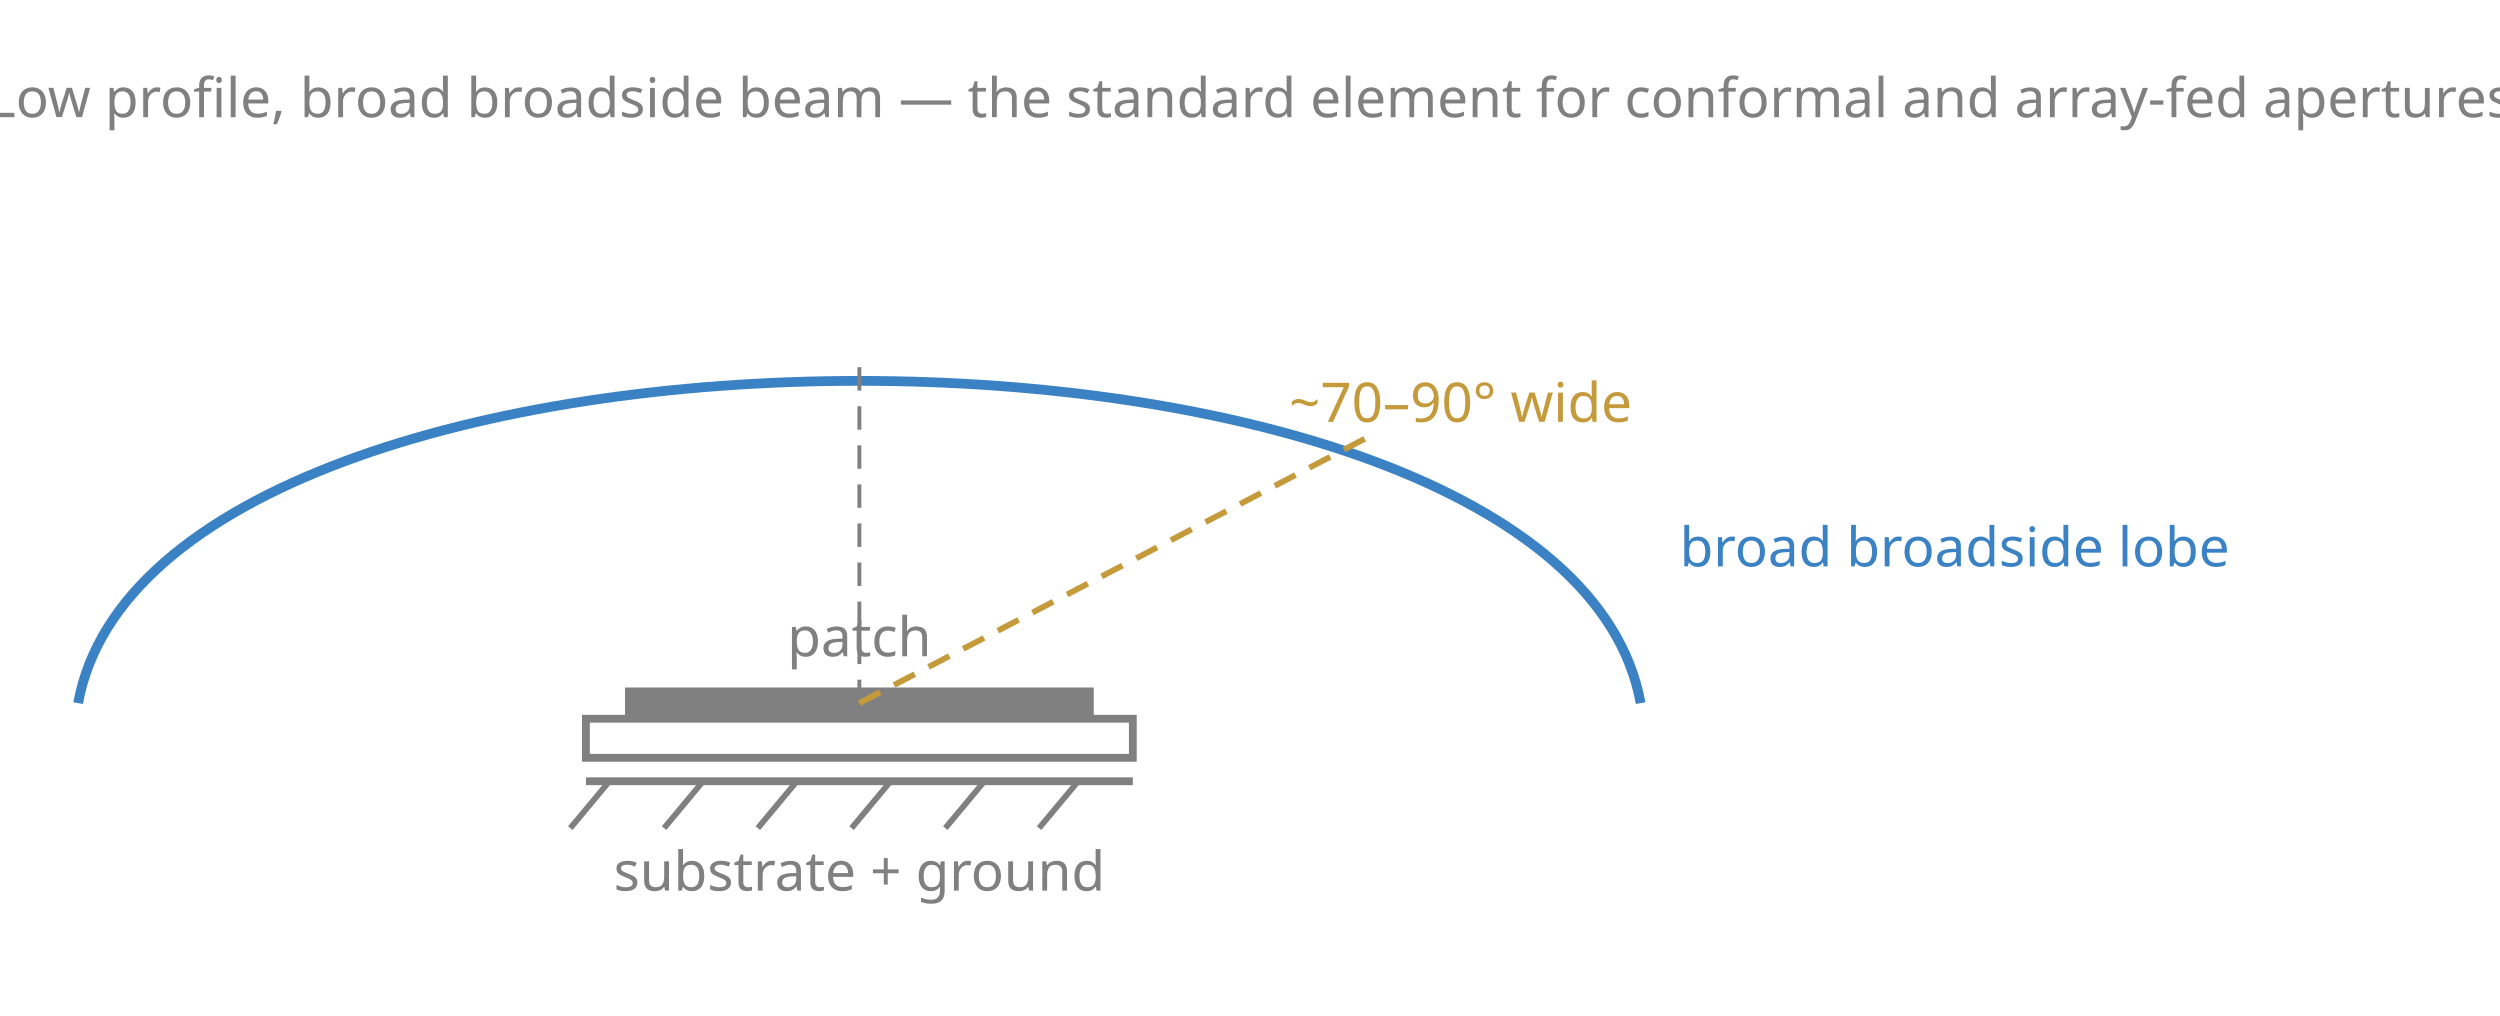
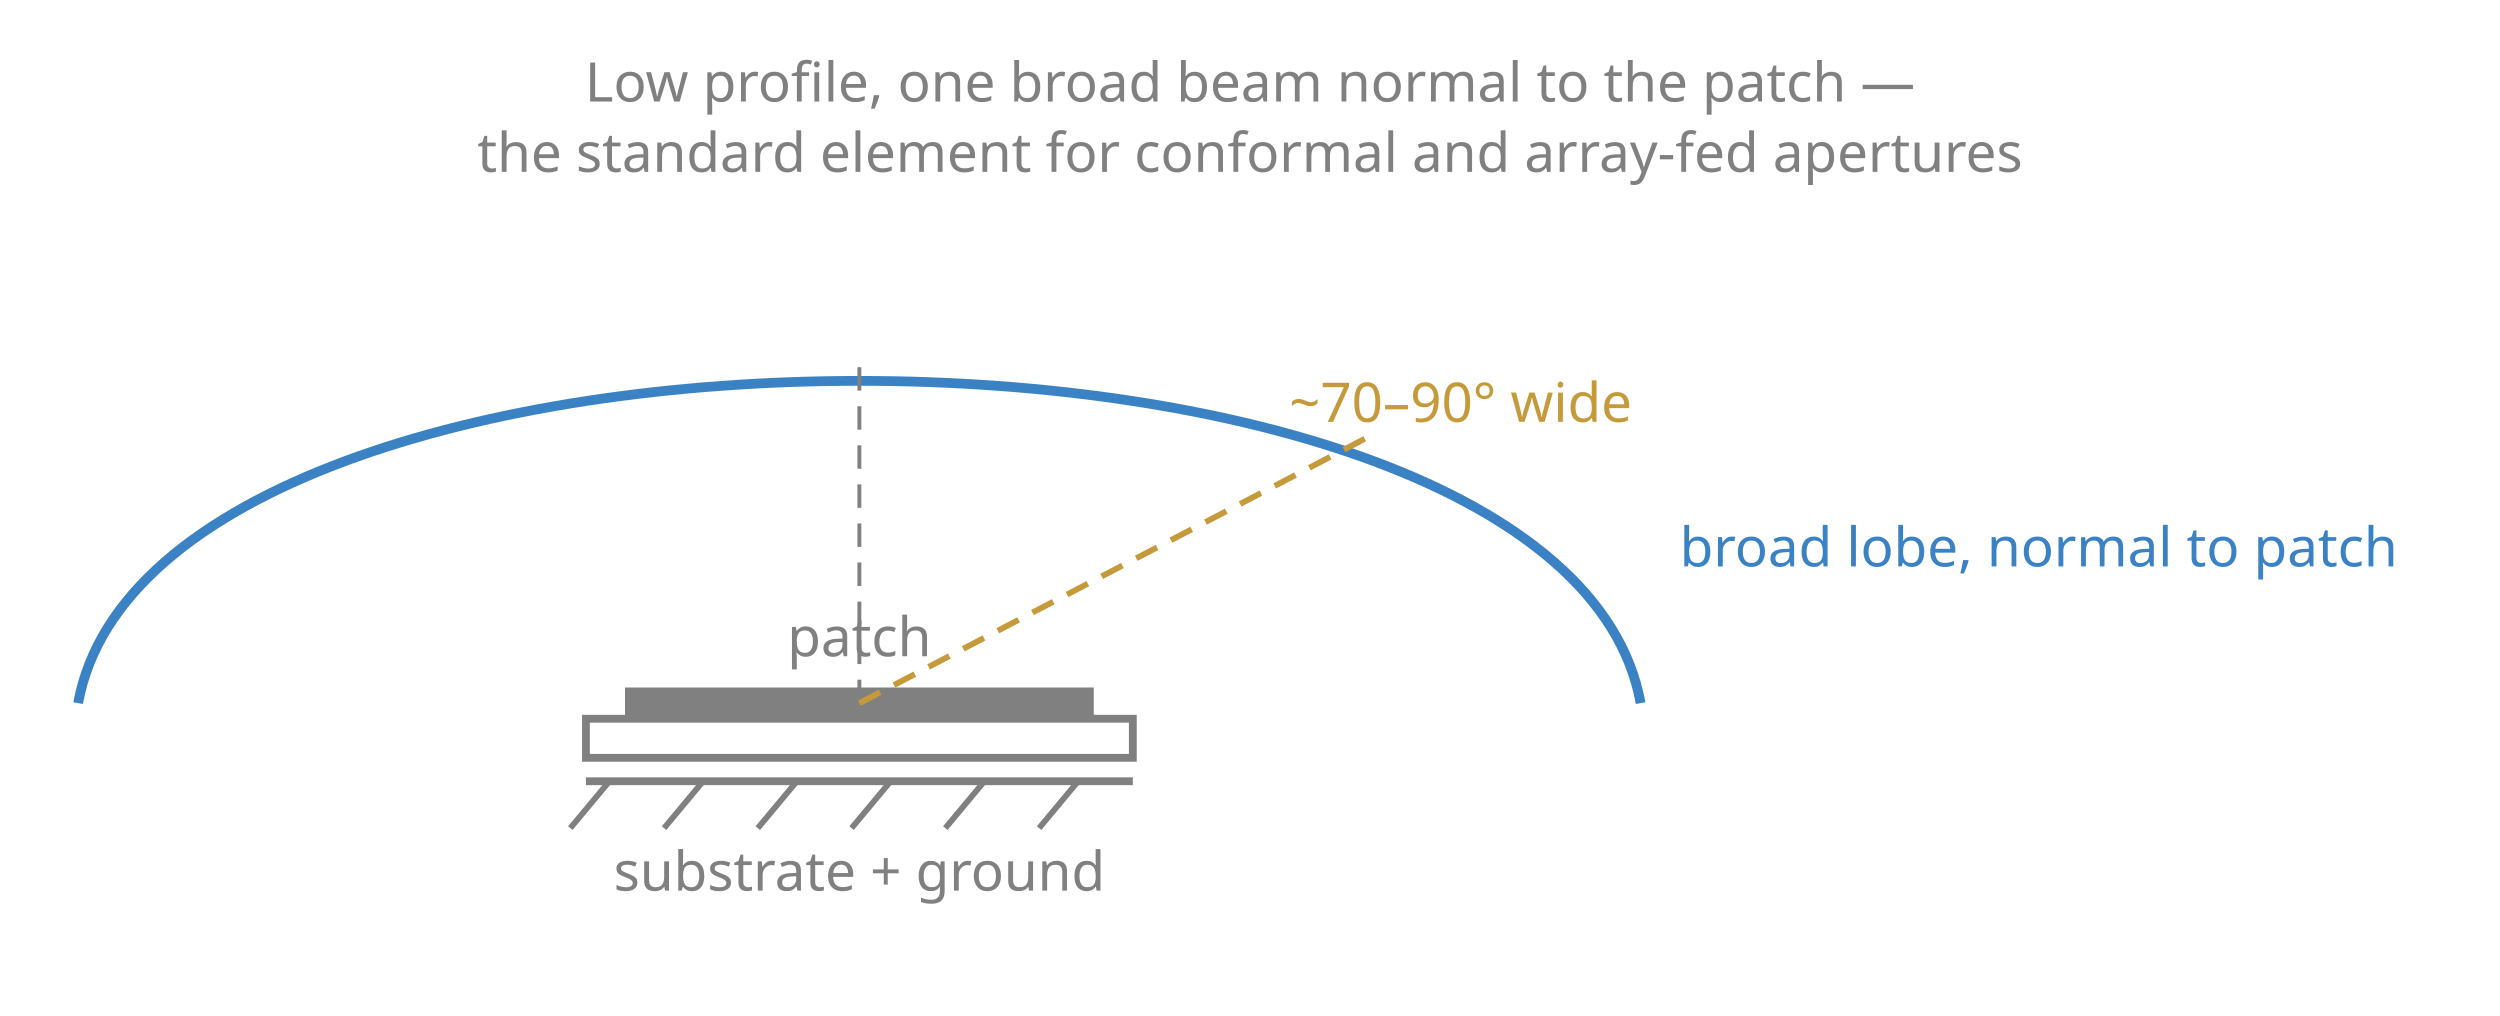
<svg xmlns="http://www.w3.org/2000/svg" viewBox="0 0 640 260" font-family="system-ui, sans-serif" font-size="14">
  <rect x="150" y="184" width="140" height="10" fill="none" stroke="#808080" stroke-width="2" />
  <line x1="150" y1="200" x2="290" y2="200" stroke="#808080" stroke-width="2" />
  <g stroke="#808080" stroke-width="1.5">
    <line x1="156" y1="200" x2="146" y2="212" />
    <line x1="180" y1="200" x2="170" y2="212" />
    <line x1="204" y1="200" x2="194" y2="212" />
    <line x1="228" y1="200" x2="218" y2="212" />
    <line x1="252" y1="200" x2="242" y2="212" />
    <line x1="276" y1="200" x2="266" y2="212" />
  </g>
  <text x="220" y="228" text-anchor="middle" fill="#808080">substrate + ground</text>
  <rect x="160" y="176" width="120" height="8" fill="#808080" />
  <text x="220" y="168" text-anchor="middle" fill="#808080">patch</text>
  <path d="M20 180 C 40 70, 400 70, 420 180" stroke="#3b82c4" stroke-width="2.5" fill="none" />
-   <text x="430" y="145" fill="#3b82c4">broad broadside lobe</text>
+   <text x="430" y="145" fill="#3b82c4">broad lobe, normal to patch</text>
  <line x1="220" y1="180" x2="220" y2="90" stroke="#808080" stroke-width="1" stroke-dasharray="6 4" />
  <g stroke="#c49a3b" stroke-width="1.5" fill="none" stroke-dasharray="6 4">
    <line x1="220" y1="180" x2="350" y2="112" />
  </g>
  <text x="330" y="108" fill="#c49a3b">~70–90° wide</text>
-   <text x="320" y="30" text-anchor="middle" fill="#808080">Low profile, broad broadside beam — the standard element for conformal and array-fed apertures</text>
+   <text x="320" y="26" text-anchor="middle" fill="#808080">Low profile, one broad beam normal to the patch —</text>
+   <text x="320" y="44" text-anchor="middle" fill="#808080">the standard element for conformal and array-fed apertures</text>
</svg>
